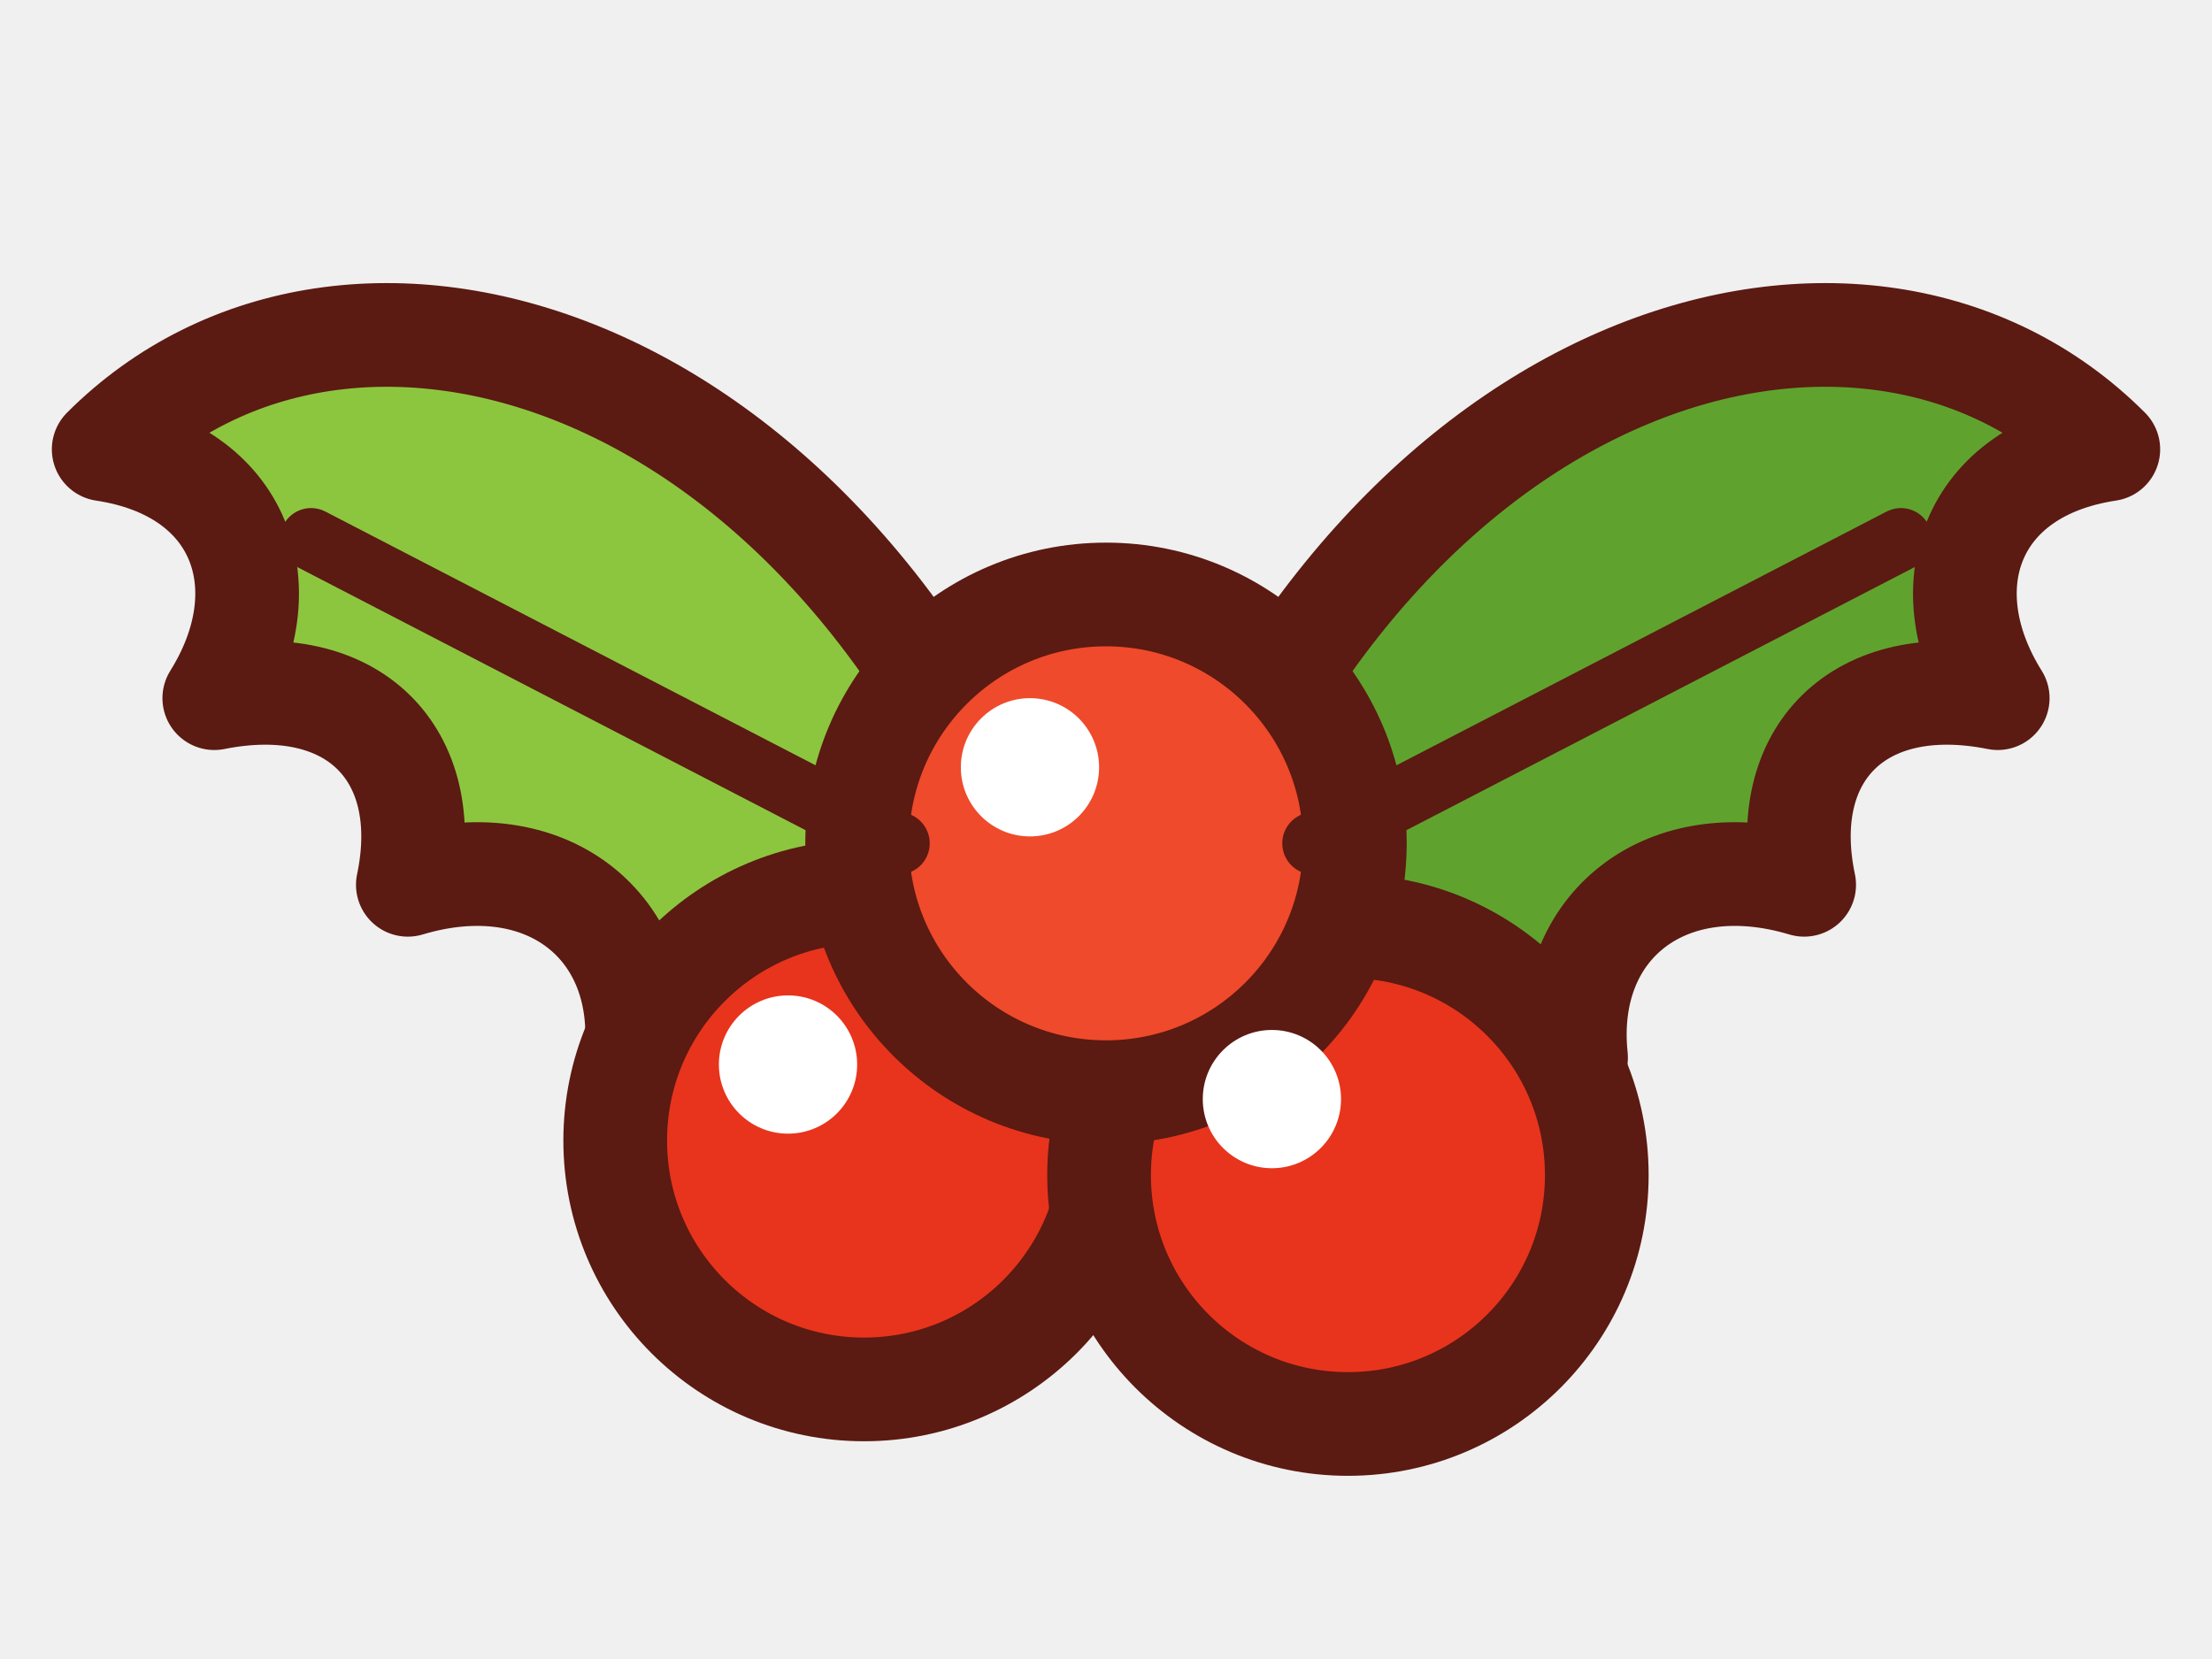
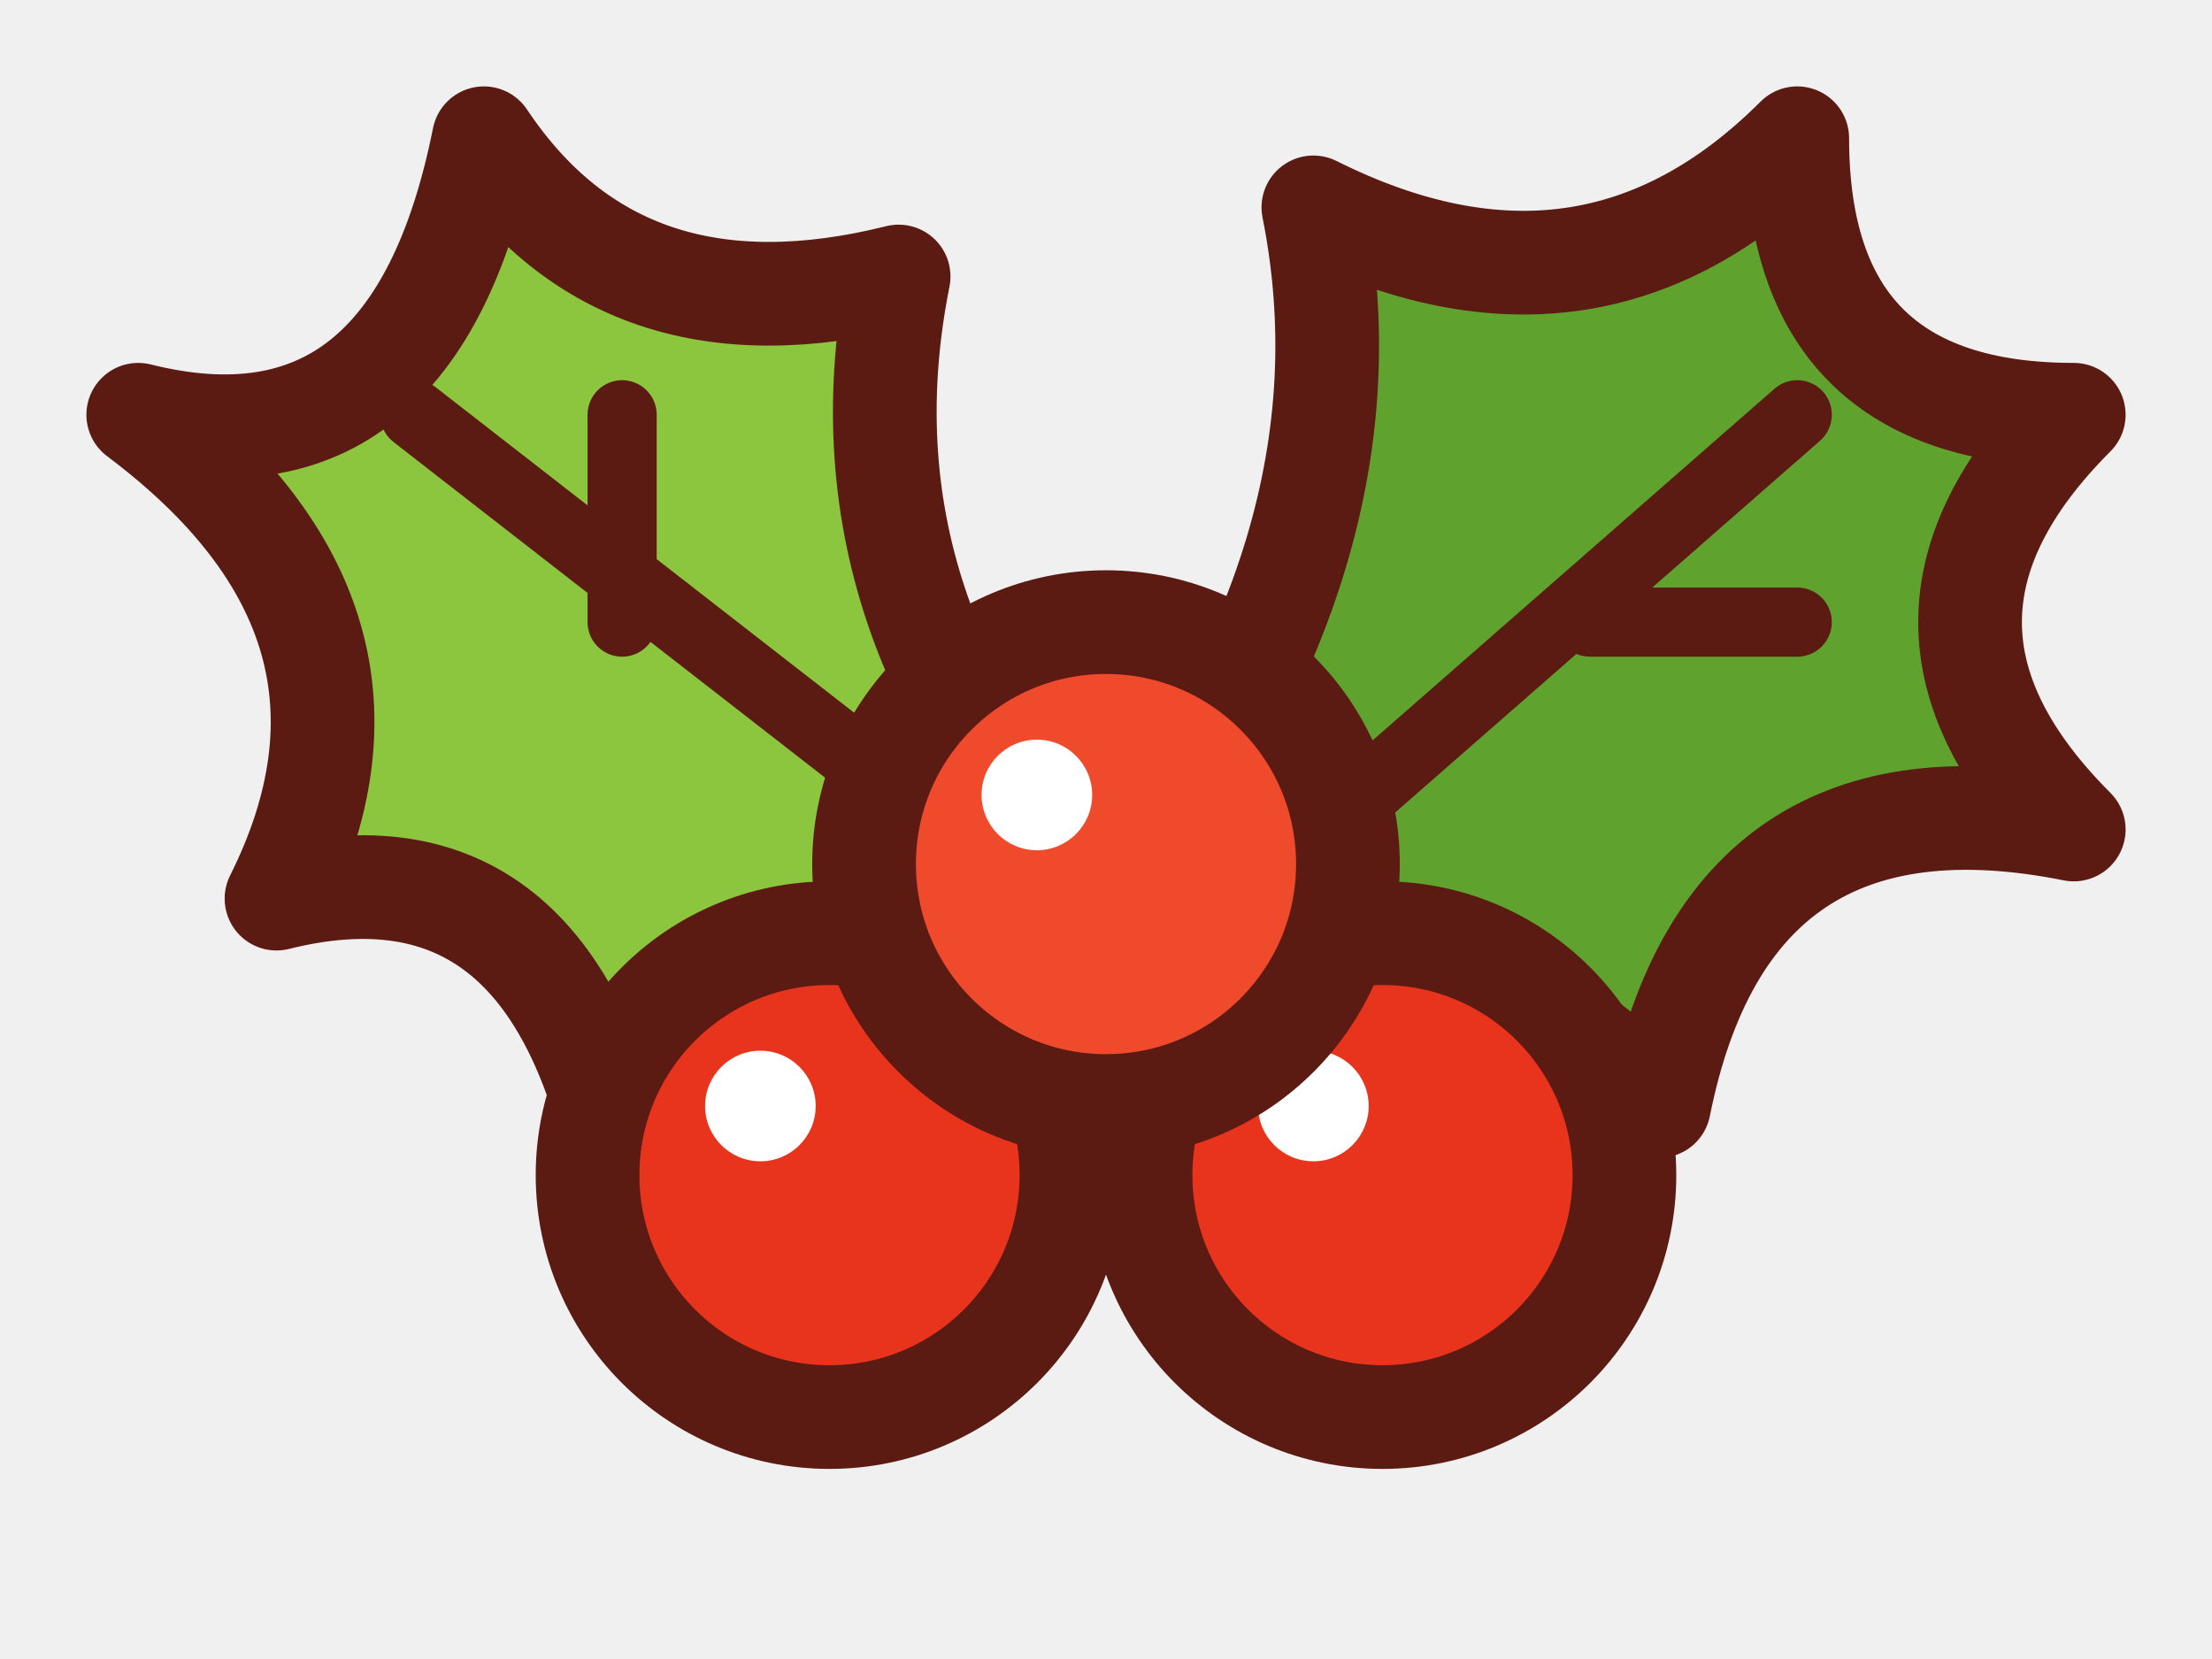
<svg xmlns="http://www.w3.org/2000/svg" viewBox="0 0 32 24">
-   <g stroke="#5b1a12" stroke-width="1.5" stroke-linejoin="round">
-     <path d="M15 13C12 5 5 3 1.5 6.5c2 .3 2.6 2 1.6 3.6 2-.4 3.2.8 2.8 2.7 2-.6 3.5.6 3.3 2.5C11 14 13 13.5 15 13z" fill="#8cc63f" />
-     <path d="M17 13c3-8 10-10 13.5-6.5-2 .3-2.6 2-1.6 3.6-2-.4-3.2.8-2.8 2.7-2-.6-3.5.6-3.3 2.5C21 14 19 13.5 17 13z" fill="#5fa32e" />
-     <circle cx="12.5" cy="16.5" r="3.6" fill="#e8341c" />
-     <circle cx="19.5" cy="17" r="3.6" fill="#e8341c" />
-     <circle cx="16" cy="12.2" r="3.6" fill="#ef4a2b" />
-   </g>
-   <g fill="#fff">
-     <circle cx="11.4" cy="15.4" r="1" />
-     <circle cx="18.4" cy="15.9" r="1" />
-     <circle cx="14.9" cy="11.1" r="1" />
-   </g>
-   <path d="M4.5 7.8 13 12.2M27.5 7.8 19 12.2" stroke="#5b1a12" stroke-width=".9" stroke-linecap="round" />
+   <path fill="#8cc63f" stroke="#5b1a12" stroke-linecap="round" stroke-linejoin="round" stroke-width="1.5" d="M16 13q-6 0-7 4-1-5-5-4 2-4-2-7 4 1 5-4 2 3 6 2-1 5 3 9" />
+   <path fill="#5fa32e" stroke="#5b1a12" stroke-linecap="round" stroke-linejoin="round" stroke-width="1.5" d="M16 13q4-5 3-10 4 2 7-1 0 4 4 4-3 3 0 6-5-1-6 4-3-3-8-3" />
+   <path fill="none" stroke="#5b1a12" stroke-linecap="round" stroke-linejoin="round" d="m6 6 9 7m11-7-8 7M9 9V6m14 3h3" />
+   <circle cx="12" cy="17" r="3.5" fill="#e8341c" stroke="#5b1a12" stroke-width="1.5" />
+   <circle cx="11" cy="16" r=".8" fill="#fff" />
+   <circle cx="20" cy="17" r="3.5" fill="#e8341c" stroke="#5b1a12" stroke-width="1.5" />
+   <circle cx="19" cy="16" r=".8" fill="#fff" />
+   <circle cx="16" cy="12.5" r="3.5" fill="#ef4a2b" stroke="#5b1a12" stroke-width="1.5" />
+   <circle cx="15" cy="11.5" r=".8" fill="#fff" />
</svg>
